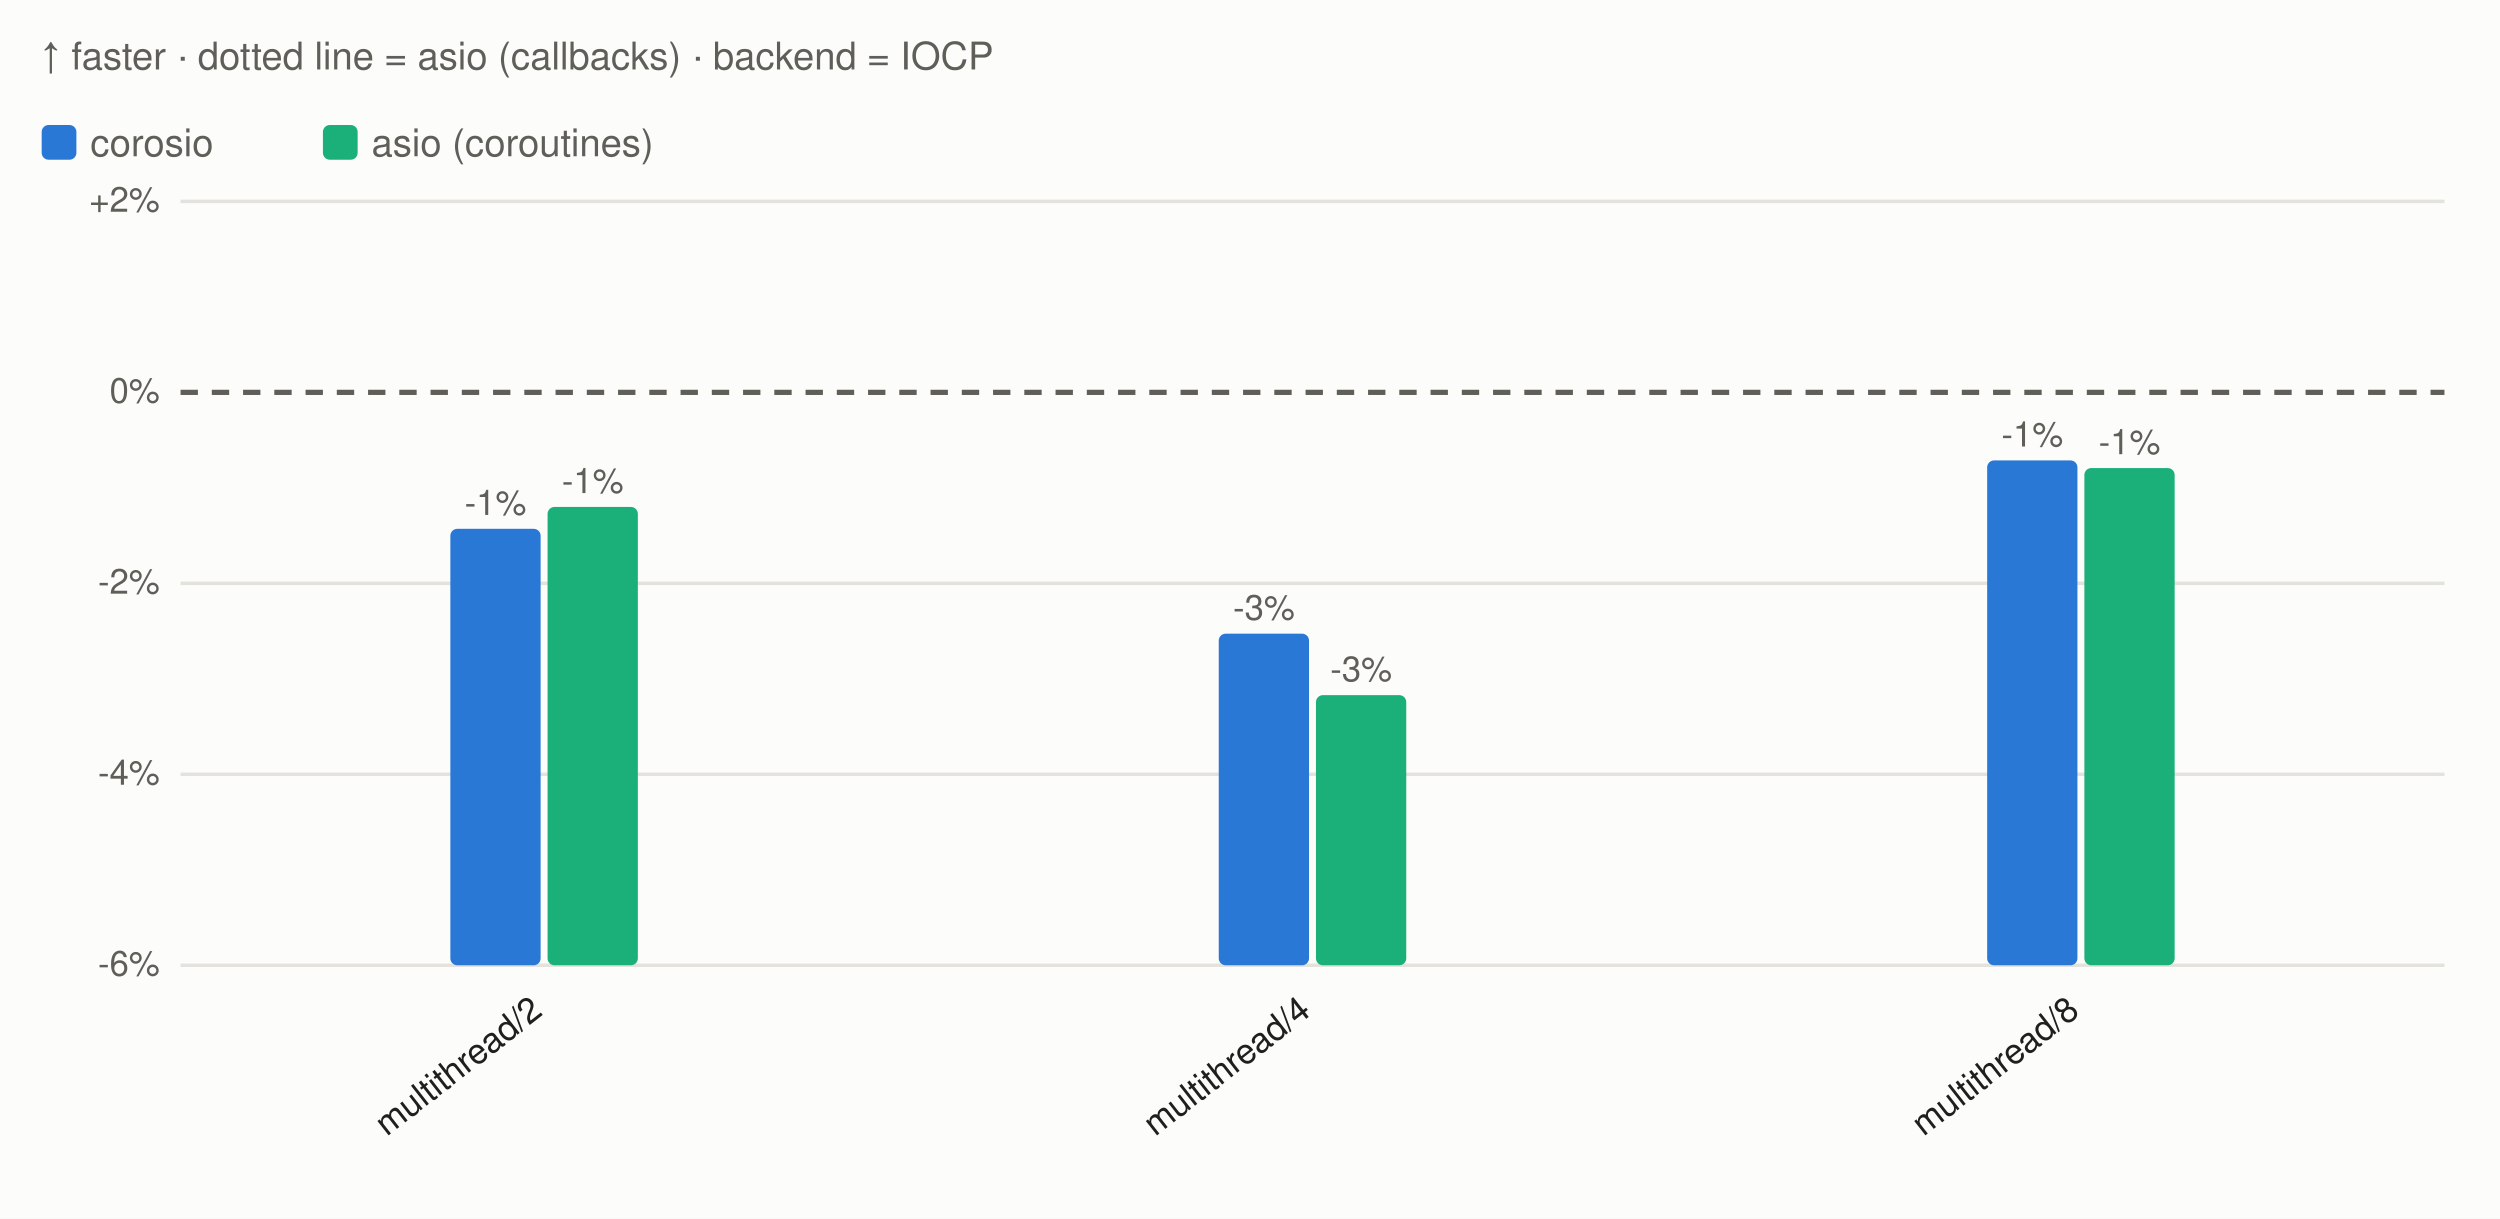
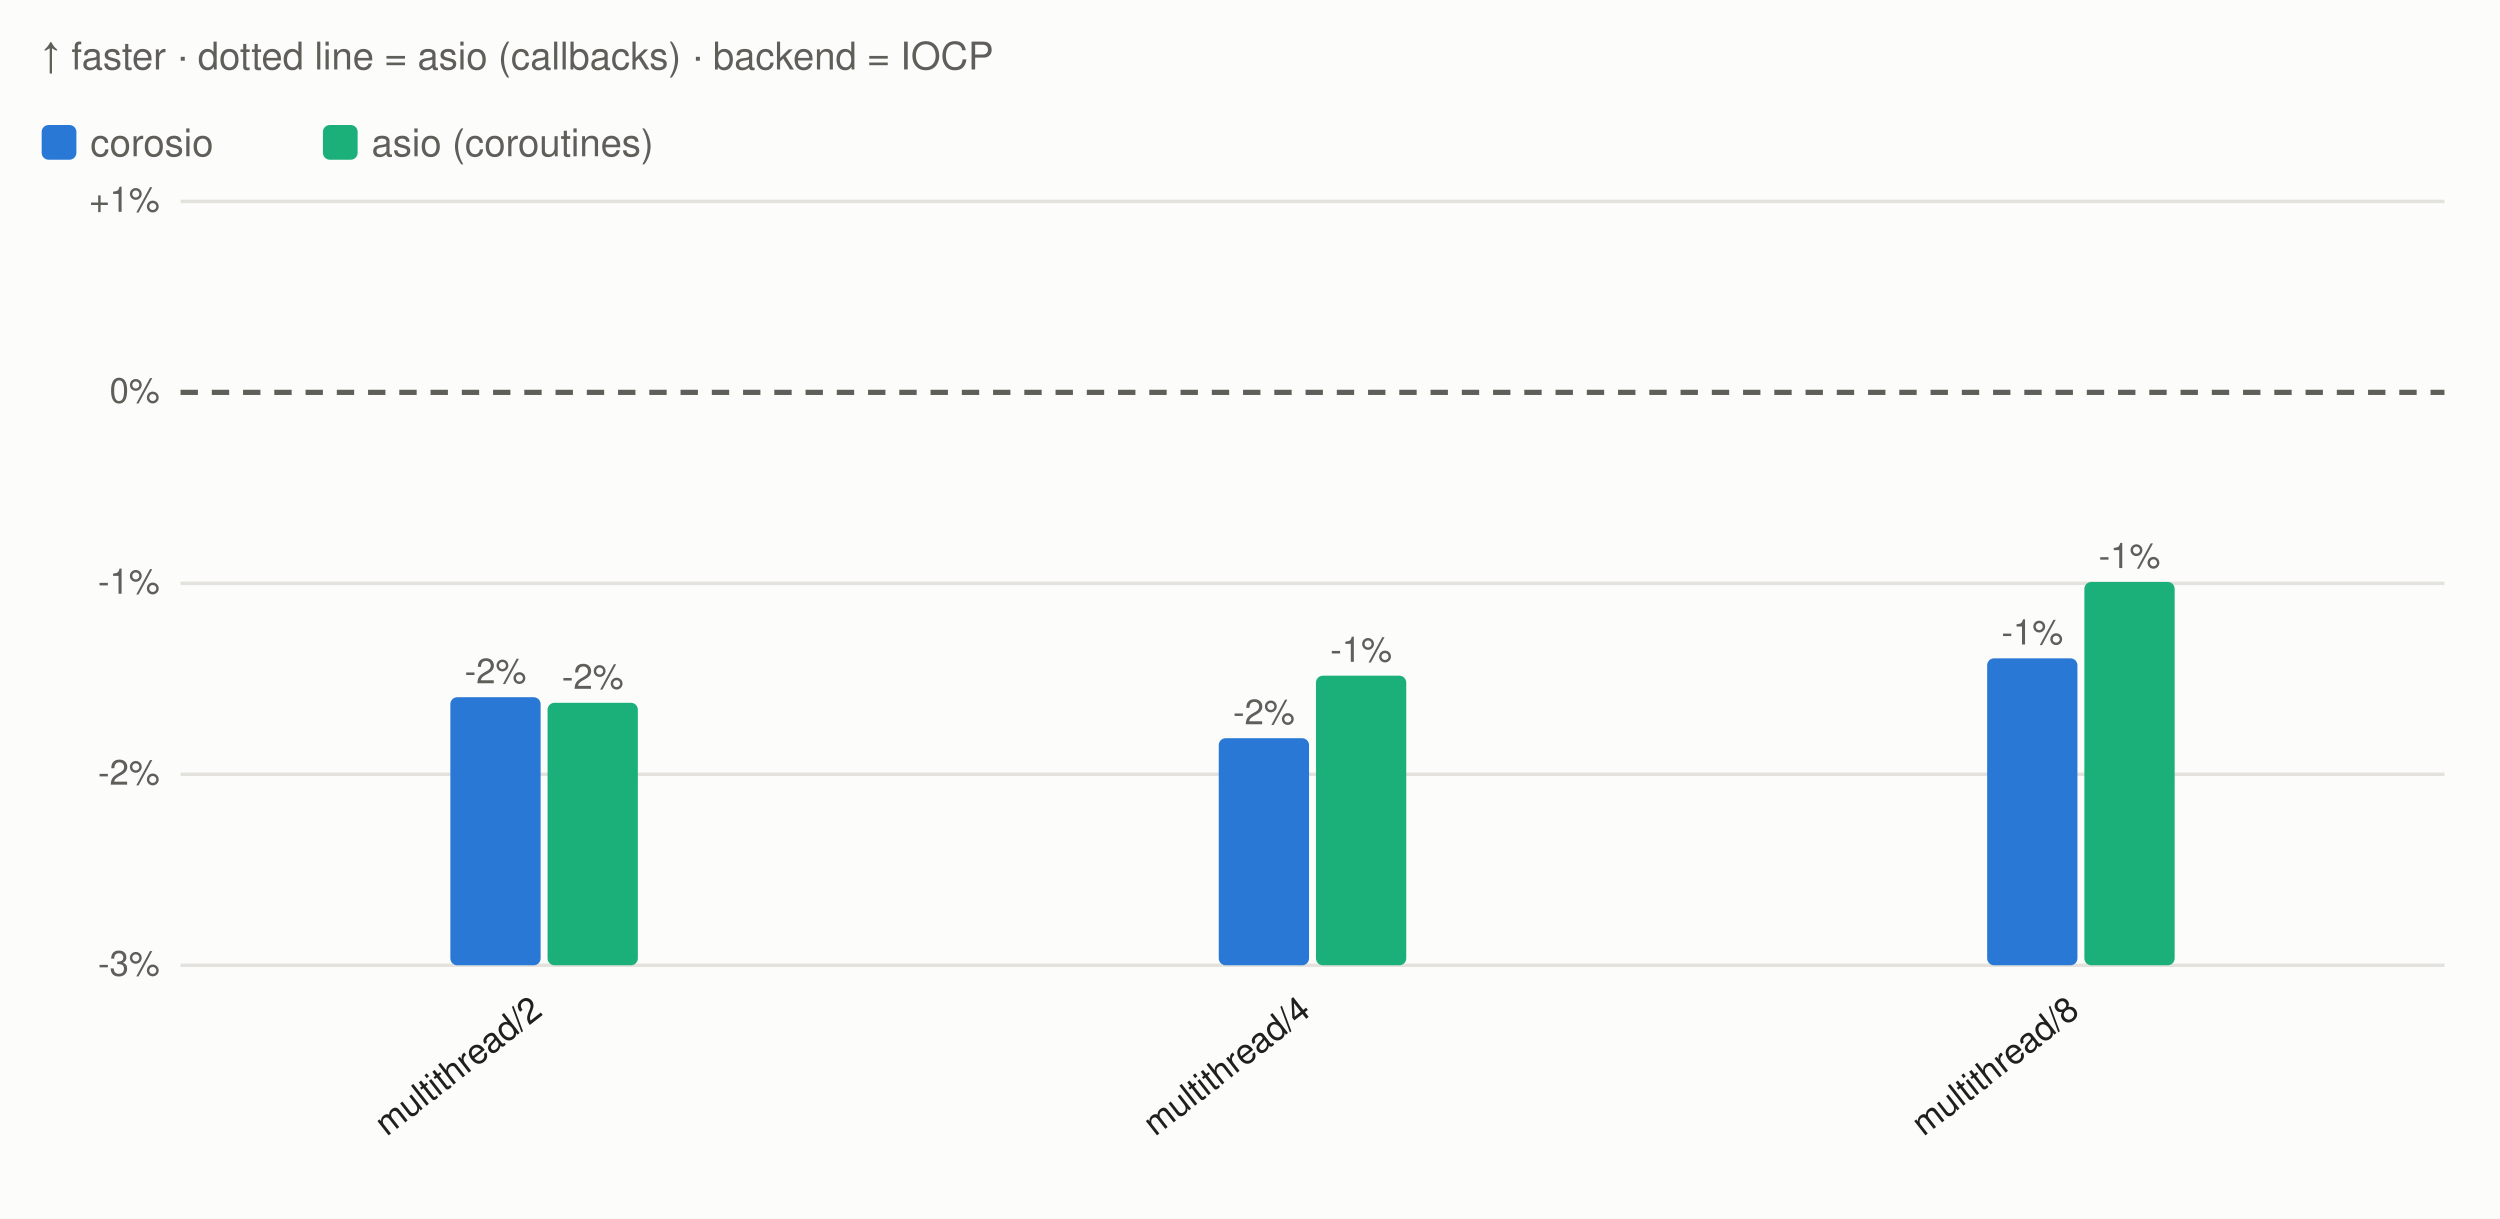
<svg xmlns="http://www.w3.org/2000/svg" class="bch-chart" width="720" height="351" viewBox="0 0 720 351">
  <style>.bch-chart{width:100%;height:auto;overflow:visible}.imageblock.bch-block{align-items:stretch}.imageblock.bch-block .content{width:100%}.bch-seg-label{fill:#ffffff;font-weight:700}html.dark .bch-exact&gt;summary.title,html.dark .bch-exact summary.title{color:var(--text-main-text-primary,#ffffff)}.boostlook .doc .openblock.bch-card{border:1px solid var(--border-border-secondary,#e3e2dc);border-radius:10px;padding:14px 14px 4px;margin-top:1.4rem;margin-bottom:1.4rem}.boostlook .doc .bch-card .imageblock.bch-block{margin-top:0;margin-bottom:0.25rem}.boostlook .doc .bch-card details.bch-exact{margin-top:0;margin-bottom:0.5rem;margin-left:0}.boostlook .doc .bch-card details.bch-exact&gt;summary{margin-left:2rem}.boostlook .doc .bch-card table.stretch,.boostlook #content .bch-card table.stretch{width:100%;margin-left:0;font-size:0.88em}.boostlook .doc .bch-card table.stretch td,.boostlook .doc .bch-card table.stretch th{padding:0.3rem 0.55rem}@media (prefers-color-scheme: dark) {.bch-surface{fill:#1a1a19}.bch-ink{fill:#ffffff}.bch-ink2{fill:#c3c2b7}.bch-grid{stroke:#3a3a38}.bch-zero{stroke:#c3c2b7}.bch-s-native{fill:#3987e5}.bch-s-uring{fill:#d95926}.bch-s-cb{fill:#199e70}.bch-div-pos{fill:#3987e5}.bch-div-neg{fill:#e66767}.bch-div-mid{fill:#383835}}html:not(.dark) .bch-surface{fill:transparent}html:not(.dark) .bch-ink{fill:#1f1f1e}html:not(.dark) .bch-ink2{fill:#5f5e58}html:not(.dark) .bch-grid{stroke:#e3e2dc}html:not(.dark) .bch-zero{stroke:#5f5e58}html:not(.dark) .bch-s-native{fill:#2a78d6}html:not(.dark) .bch-s-uring{fill:#eb6834}html:not(.dark) .bch-s-cb{fill:#1baf7a}html:not(.dark) .bch-div-pos{fill:#2a78d6}html:not(.dark) .bch-div-neg{fill:#e34948}html:not(.dark) .bch-div-mid{fill:#f0efec}html.dark .bch-surface{fill:transparent}html.dark .bch-ink{fill:#ffffff}html.dark .bch-ink2{fill:#c3c2b7}html.dark .bch-grid{stroke:#3a3a38}html.dark .bch-zero{stroke:#c3c2b7}html.dark .bch-s-native{fill:#3987e5}html.dark .bch-s-uring{fill:#d95926}html.dark .bch-s-cb{fill:#199e70}html.dark .bch-div-pos{fill:#3987e5}html.dark .bch-div-neg{fill:#e66767}html.dark .bch-div-mid{fill:#383835}</style>
  <rect width="720" height="351" class="bch-surface" fill="#fcfcfb" />
  <text x="12" y="20" font-family="-apple-system,Segoe UI,Helvetica,Arial,sans-serif" font-size="11" class="bch-ink2" fill="#5f5e58">↑ faster · dotted line = asio (callbacks) · backend = IOCP</text>
  <rect x="12" y="36" width="10" height="10" rx="2" class="bch-s-native" fill="#2a78d6" />
  <text x="26" y="45" font-family="-apple-system,Segoe UI,Helvetica,Arial,sans-serif" font-size="11" class="bch-ink2" fill="#5f5e58">corosio</text>
  <rect x="93" y="36" width="10" height="10" rx="2" class="bch-s-cb" fill="#1baf7a" />
  <text x="107" y="45" font-family="-apple-system,Segoe UI,Helvetica,Arial,sans-serif" font-size="11" class="bch-ink2" fill="#5f5e58">asio (coroutines)</text>
  <line x1="52" y1="278.0" x2="704" y2="278.0" class="bch-grid" stroke="#e3e2dc" stroke-width="1" />
-   <text x="46" y="281.0" font-family="-apple-system,Segoe UI,Helvetica,Arial,sans-serif" font-size="10" class="bch-ink2" fill="#5f5e58" text-anchor="end">-6%</text>
+   <text x="46" y="281.0" font-family="-apple-system,Segoe UI,Helvetica,Arial,sans-serif" font-size="10" class="bch-ink2" fill="#5f5e58" text-anchor="end">-3%</text>
  <line x1="52" y1="223.0" x2="704" y2="223.0" class="bch-grid" stroke="#e3e2dc" stroke-width="1" />
-   <text x="46" y="226.0" font-family="-apple-system,Segoe UI,Helvetica,Arial,sans-serif" font-size="10" class="bch-ink2" fill="#5f5e58" text-anchor="end">-4%</text>
+   <text x="46" y="226.0" font-family="-apple-system,Segoe UI,Helvetica,Arial,sans-serif" font-size="10" class="bch-ink2" fill="#5f5e58" text-anchor="end">-2%</text>
  <line x1="52" y1="168.0" x2="704" y2="168.0" class="bch-grid" stroke="#e3e2dc" stroke-width="1" />
-   <text x="46" y="171.0" font-family="-apple-system,Segoe UI,Helvetica,Arial,sans-serif" font-size="10" class="bch-ink2" fill="#5f5e58" text-anchor="end">-2%</text>
+   <text x="46" y="171.0" font-family="-apple-system,Segoe UI,Helvetica,Arial,sans-serif" font-size="10" class="bch-ink2" fill="#5f5e58" text-anchor="end">-1%</text>
  <line x1="52" y1="58.0" x2="704" y2="58.0" class="bch-grid" stroke="#e3e2dc" stroke-width="1" />
-   <text x="46" y="61.0" font-family="-apple-system,Segoe UI,Helvetica,Arial,sans-serif" font-size="10" class="bch-ink2" fill="#5f5e58" text-anchor="end">+2%</text>
+   <text x="46" y="61.0" font-family="-apple-system,Segoe UI,Helvetica,Arial,sans-serif" font-size="10" class="bch-ink2" fill="#5f5e58" text-anchor="end">+1%</text>
  <text x="46" y="116.0" font-family="-apple-system,Segoe UI,Helvetica,Arial,sans-serif" font-size="10" class="bch-ink2" fill="#5f5e58" text-anchor="end">0%</text>
-   <rect x="129.7" y="152.3" width="26.0" height="125.7" rx="2" class="bch-s-native" fill="#2a78d6" />
-   <text x="142.7" y="148.3" font-family="-apple-system,Segoe UI,Helvetica,Arial,sans-serif" font-size="10" class="bch-ink2" fill="#5f5e58" text-anchor="middle">-1%</text>
-   <rect x="157.7" y="146.0" width="26.0" height="132.0" rx="2" class="bch-s-cb" fill="#1baf7a" />
-   <text x="170.7" y="142.0" font-family="-apple-system,Segoe UI,Helvetica,Arial,sans-serif" font-size="10" class="bch-ink2" fill="#5f5e58" text-anchor="middle">-1%</text>
+   <rect x="129.7" y="200.8" width="26.0" height="77.2" rx="2" class="bch-s-native" fill="#2a78d6" />
+   <text x="142.7" y="196.8" font-family="-apple-system,Segoe UI,Helvetica,Arial,sans-serif" font-size="10" class="bch-ink2" fill="#5f5e58" text-anchor="middle">-2%</text>
+   <rect x="157.7" y="202.4" width="26.0" height="75.6" rx="2" class="bch-s-cb" fill="#1baf7a" />
+   <text x="170.7" y="198.4" font-family="-apple-system,Segoe UI,Helvetica,Arial,sans-serif" font-size="10" class="bch-ink2" fill="#5f5e58" text-anchor="middle">-2%</text>
  <text x="156.7" y="292.0" font-family="-apple-system,Segoe UI,Helvetica,Arial,sans-serif" font-size="10" class="bch-ink" fill="#1f1f1e" text-anchor="end" transform="rotate(-38 156.7 292.0)">multithread/2</text>
-   <rect x="351.0" y="182.5" width="26.0" height="95.5" rx="2" class="bch-s-native" fill="#2a78d6" />
-   <text x="364.0" y="178.5" font-family="-apple-system,Segoe UI,Helvetica,Arial,sans-serif" font-size="10" class="bch-ink2" fill="#5f5e58" text-anchor="middle">-3%</text>
-   <rect x="379.0" y="200.2" width="26.0" height="77.8" rx="2" class="bch-s-cb" fill="#1baf7a" />
-   <text x="392.0" y="196.2" font-family="-apple-system,Segoe UI,Helvetica,Arial,sans-serif" font-size="10" class="bch-ink2" fill="#5f5e58" text-anchor="middle">-3%</text>
+   <rect x="351.0" y="212.6" width="26.0" height="65.4" rx="2" class="bch-s-native" fill="#2a78d6" />
+   <text x="364.0" y="208.6" font-family="-apple-system,Segoe UI,Helvetica,Arial,sans-serif" font-size="10" class="bch-ink2" fill="#5f5e58" text-anchor="middle">-2%</text>
+   <rect x="379.0" y="194.6" width="26.0" height="83.4" rx="2" class="bch-s-cb" fill="#1baf7a" />
+   <text x="392.0" y="190.6" font-family="-apple-system,Segoe UI,Helvetica,Arial,sans-serif" font-size="10" class="bch-ink2" fill="#5f5e58" text-anchor="middle">-1%</text>
  <text x="378.0" y="292.0" font-family="-apple-system,Segoe UI,Helvetica,Arial,sans-serif" font-size="10" class="bch-ink" fill="#1f1f1e" text-anchor="end" transform="rotate(-38 378.0 292.0)">multithread/4</text>
-   <rect x="572.3" y="132.6" width="26.0" height="145.4" rx="2" class="bch-s-native" fill="#2a78d6" />
-   <text x="585.3" y="128.6" font-family="-apple-system,Segoe UI,Helvetica,Arial,sans-serif" font-size="10" class="bch-ink2" fill="#5f5e58" text-anchor="middle">-1%</text>
-   <rect x="600.3" y="134.8" width="26.0" height="143.2" rx="2" class="bch-s-cb" fill="#1baf7a" />
-   <text x="613.3" y="130.8" font-family="-apple-system,Segoe UI,Helvetica,Arial,sans-serif" font-size="10" class="bch-ink2" fill="#5f5e58" text-anchor="middle">-1%</text>
+   <rect x="572.3" y="189.6" width="26.0" height="88.4" rx="2" class="bch-s-native" fill="#2a78d6" />
+   <text x="585.3" y="185.6" font-family="-apple-system,Segoe UI,Helvetica,Arial,sans-serif" font-size="10" class="bch-ink2" fill="#5f5e58" text-anchor="middle">-1%</text>
+   <rect x="600.3" y="167.6" width="26.0" height="110.4" rx="2" class="bch-s-cb" fill="#1baf7a" />
+   <text x="613.3" y="163.6" font-family="-apple-system,Segoe UI,Helvetica,Arial,sans-serif" font-size="10" class="bch-ink2" fill="#5f5e58" text-anchor="middle">-1%</text>
  <text x="599.3" y="292.0" font-family="-apple-system,Segoe UI,Helvetica,Arial,sans-serif" font-size="10" class="bch-ink" fill="#1f1f1e" text-anchor="end" transform="rotate(-38 599.3 292.0)">multithread/8</text>
  <line x1="52" y1="113.0" x2="704" y2="113.0" class="bch-zero" stroke="#5f5e58" stroke-width="1.5" stroke-dasharray="5 4" />
</svg>
